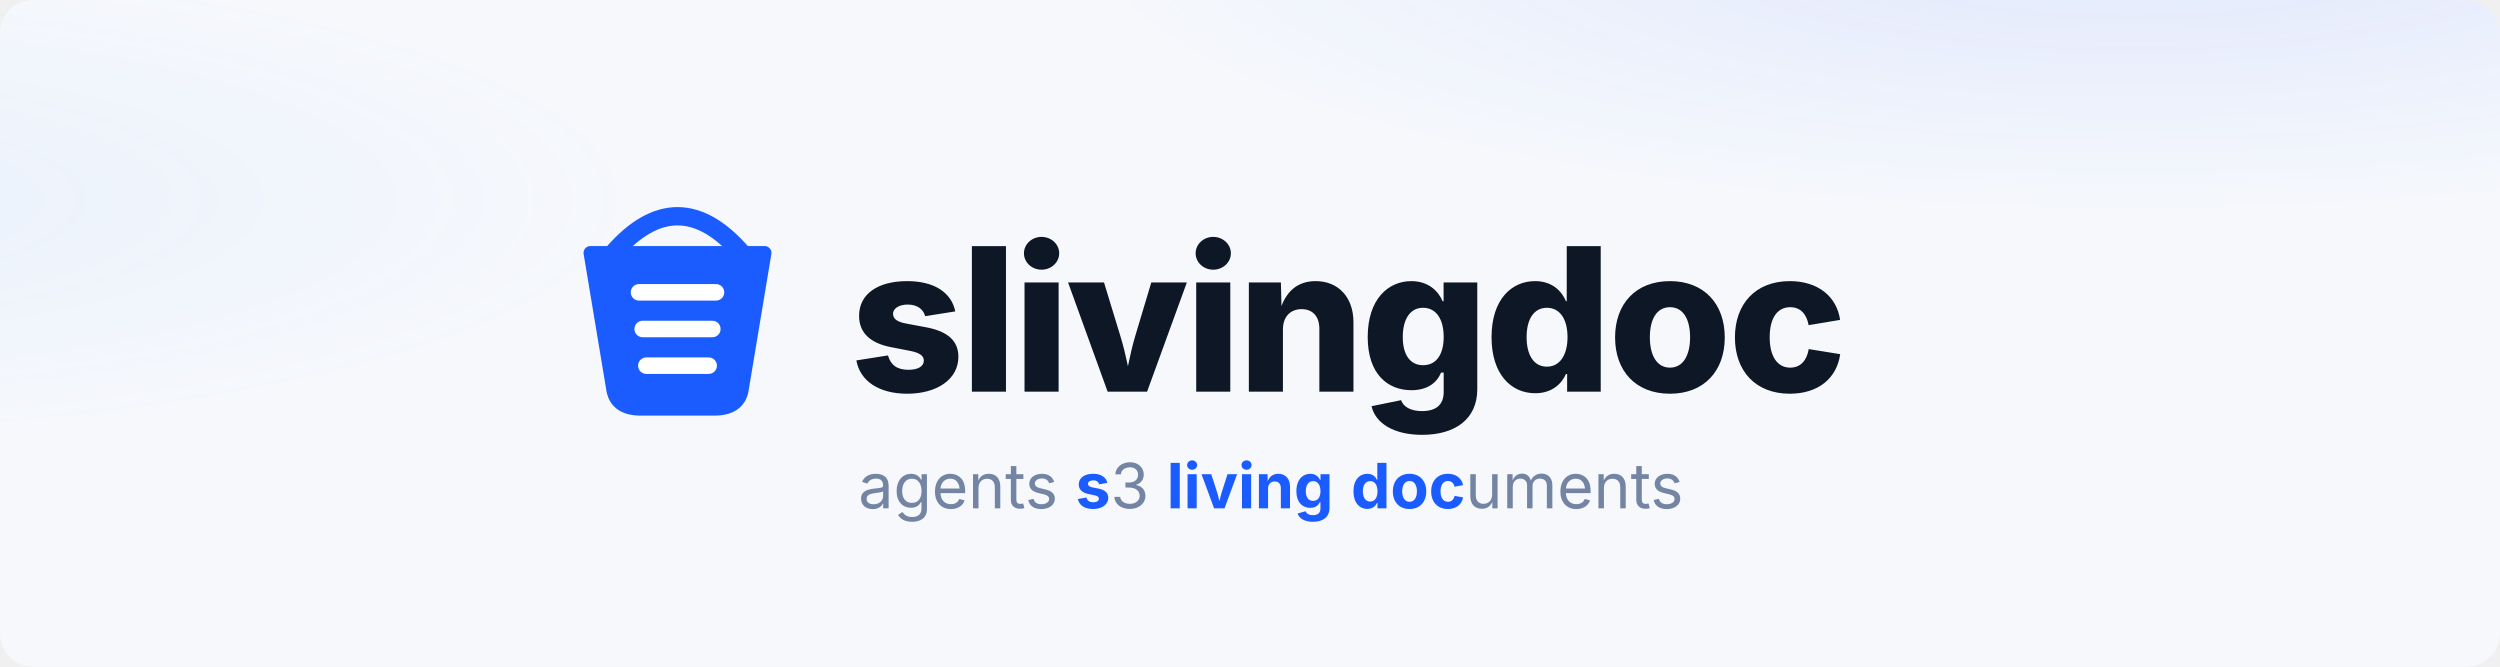
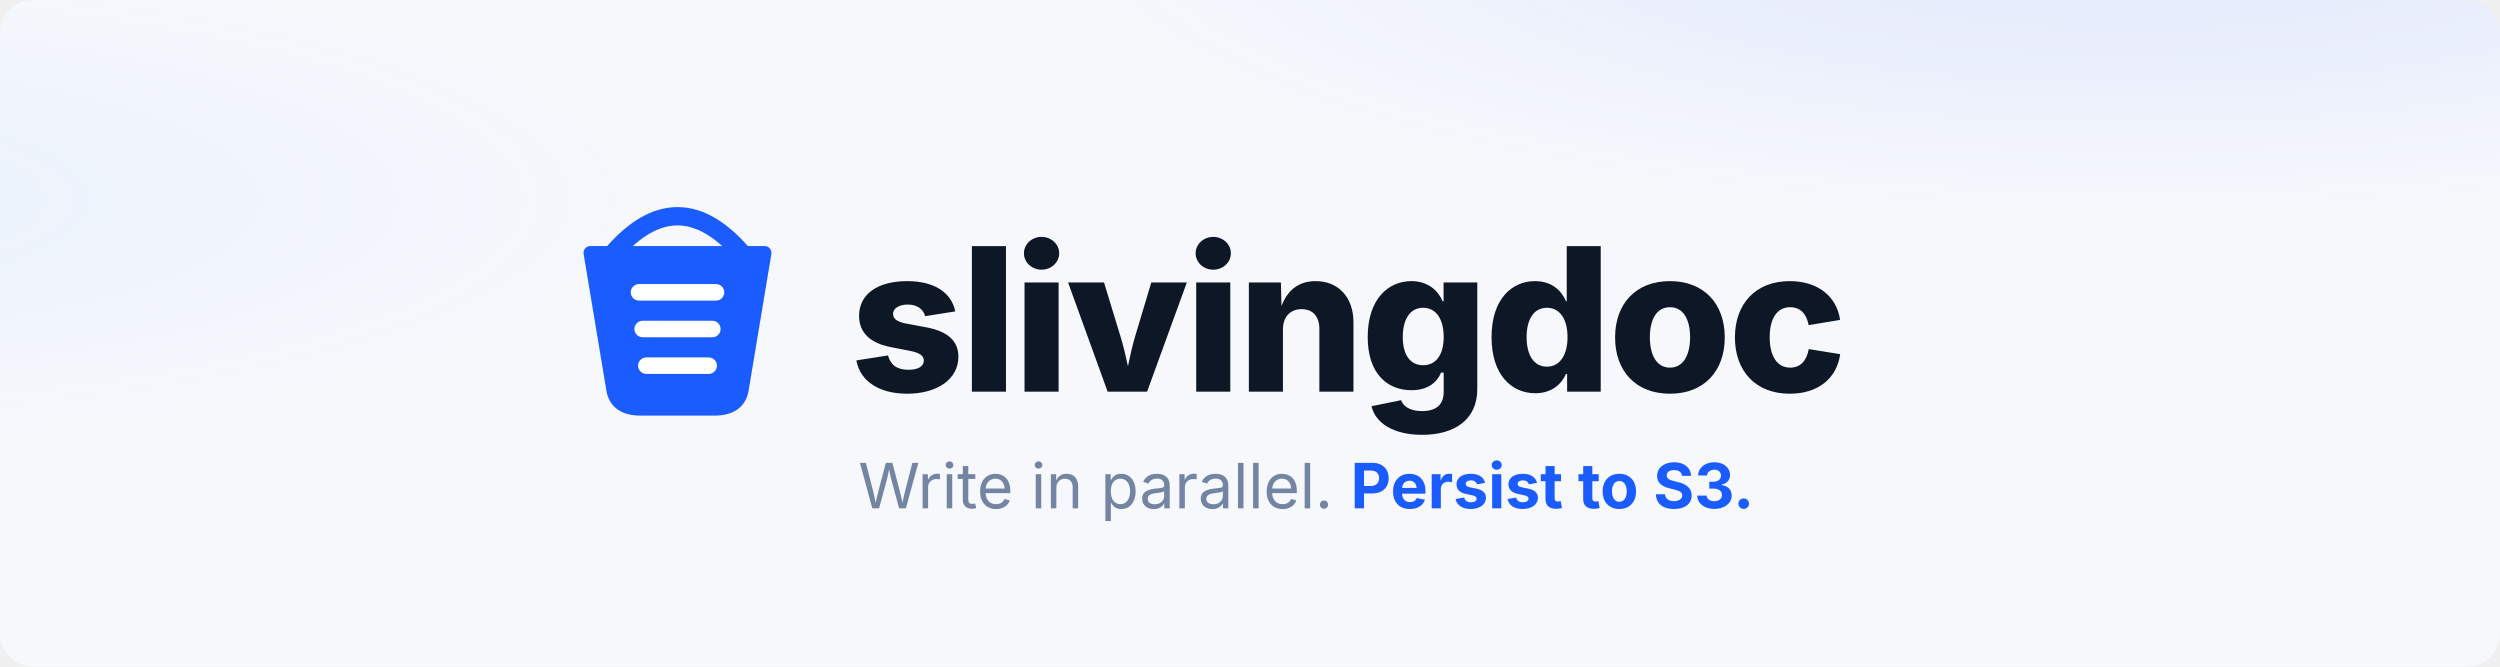
- <svg xmlns="http://www.w3.org/2000/svg" viewBox="0 0 1200 320" role="img" aria-label="slivingdoc — agents' S3 living documents">
+ <svg xmlns="http://www.w3.org/2000/svg" viewBox="0 0 1200 320" role="img" aria-label="slivingdoc — Write in parallel. Persist to S3.">
  <defs>
    <radialGradient id="glowA" cx="85%" cy="-10%" r="70%">
      <stop offset="0%" stop-color="#1a5cff" stop-opacity="0.10" />
      <stop offset="60%" stop-color="#1a5cff" stop-opacity="0" />
    </radialGradient>
    <radialGradient id="glowB" cx="-10%" cy="30%" r="65%">
      <stop offset="0%" stop-color="#5aa2ff" stop-opacity="0.08" />
      <stop offset="55%" stop-color="#5aa2ff" stop-opacity="0" />
    </radialGradient>
  </defs>
  <rect width="1200" height="320" rx="16" fill="#f6f8fc" />
  <rect width="1200" height="320" rx="16" fill="url(#glowA)" />
  <rect width="1200" height="320" rx="16" fill="url(#glowB)" />
  <g transform="translate(268, 84) scale(4.4)">
    <path d="M6 8.5 Q13 0.5 20 8.5" fill="none" stroke="#1a5cff" stroke-width="2" stroke-linecap="round" />
    <path d="M3.5 8.5 L22.5 8.5 L20 23.5 Q19.6 25.5 17 25.5 L9 25.5 Q6.4 25.5 6 23.5 Z" fill="#1a5cff" stroke="#1a5cff" stroke-width="1.5" stroke-linejoin="round" />
    <path d="M8.8 12.8h8.4M9.2 16.8h7.6M9.6 20.8h6.8" stroke="#fff" stroke-width="1.8" stroke-linecap="round" />
  </g>
  <text x="408" y="188" font-family="Inter, 'SF Pro Text', system-ui, -apple-system, 'Segoe UI', Roboto, sans-serif" font-size="96" font-weight="800" letter-spacing="-0.02em" fill="#0e1726">slivingdoc</text>
-   <text x="412" y="244" font-family="Inter, 'SF Pro Text', system-ui, -apple-system, 'Segoe UI', Roboto, sans-serif" font-size="30" fill="#7385a3">agents <tspan fill="#1a5cff" font-weight="700">s</tspan>3 <tspan fill="#1a5cff" font-weight="700">living</tspan>
-     <tspan fill="#1a5cff" font-weight="700">doc</tspan>uments</text>
+   <text x="412" y="244" font-family="Inter, 'SF Pro Text', system-ui, -apple-system, 'Segoe UI', Roboto, sans-serif" font-size="30" fill="#7385a3">Write in parallel. <tspan fill="#1a5cff" font-weight="700">Persist to S3.</tspan>
+   </text>
</svg>
